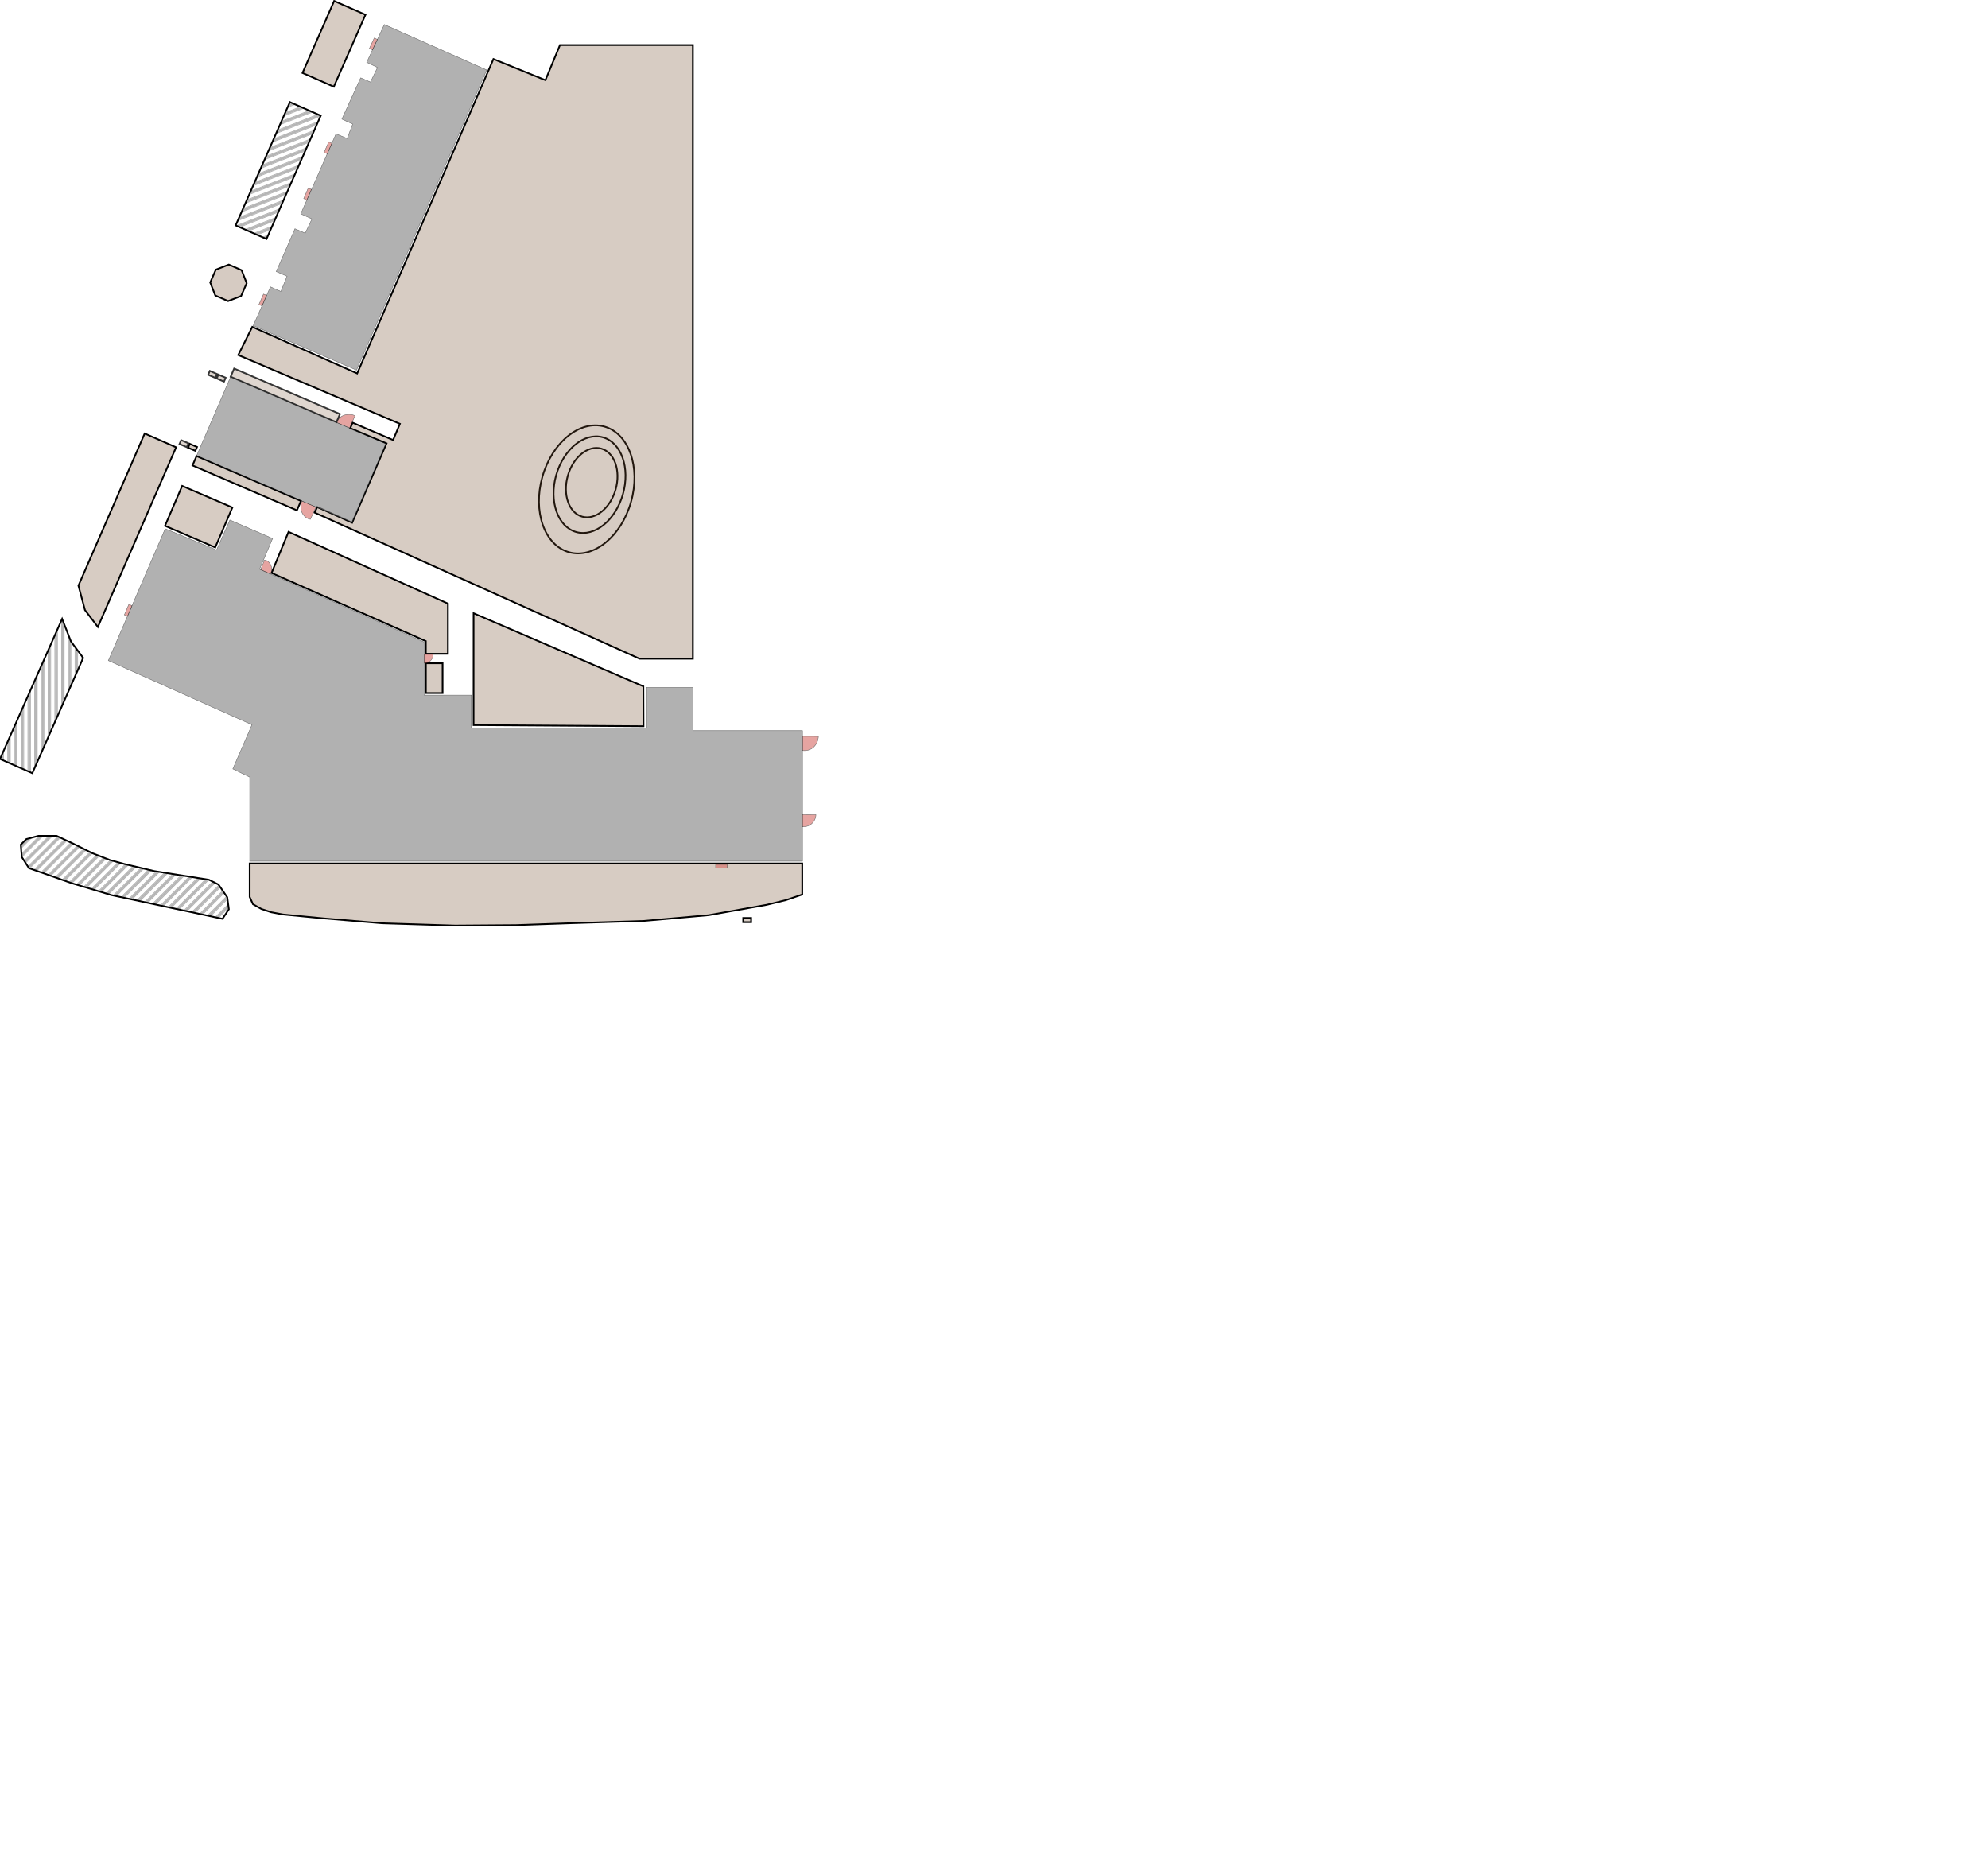
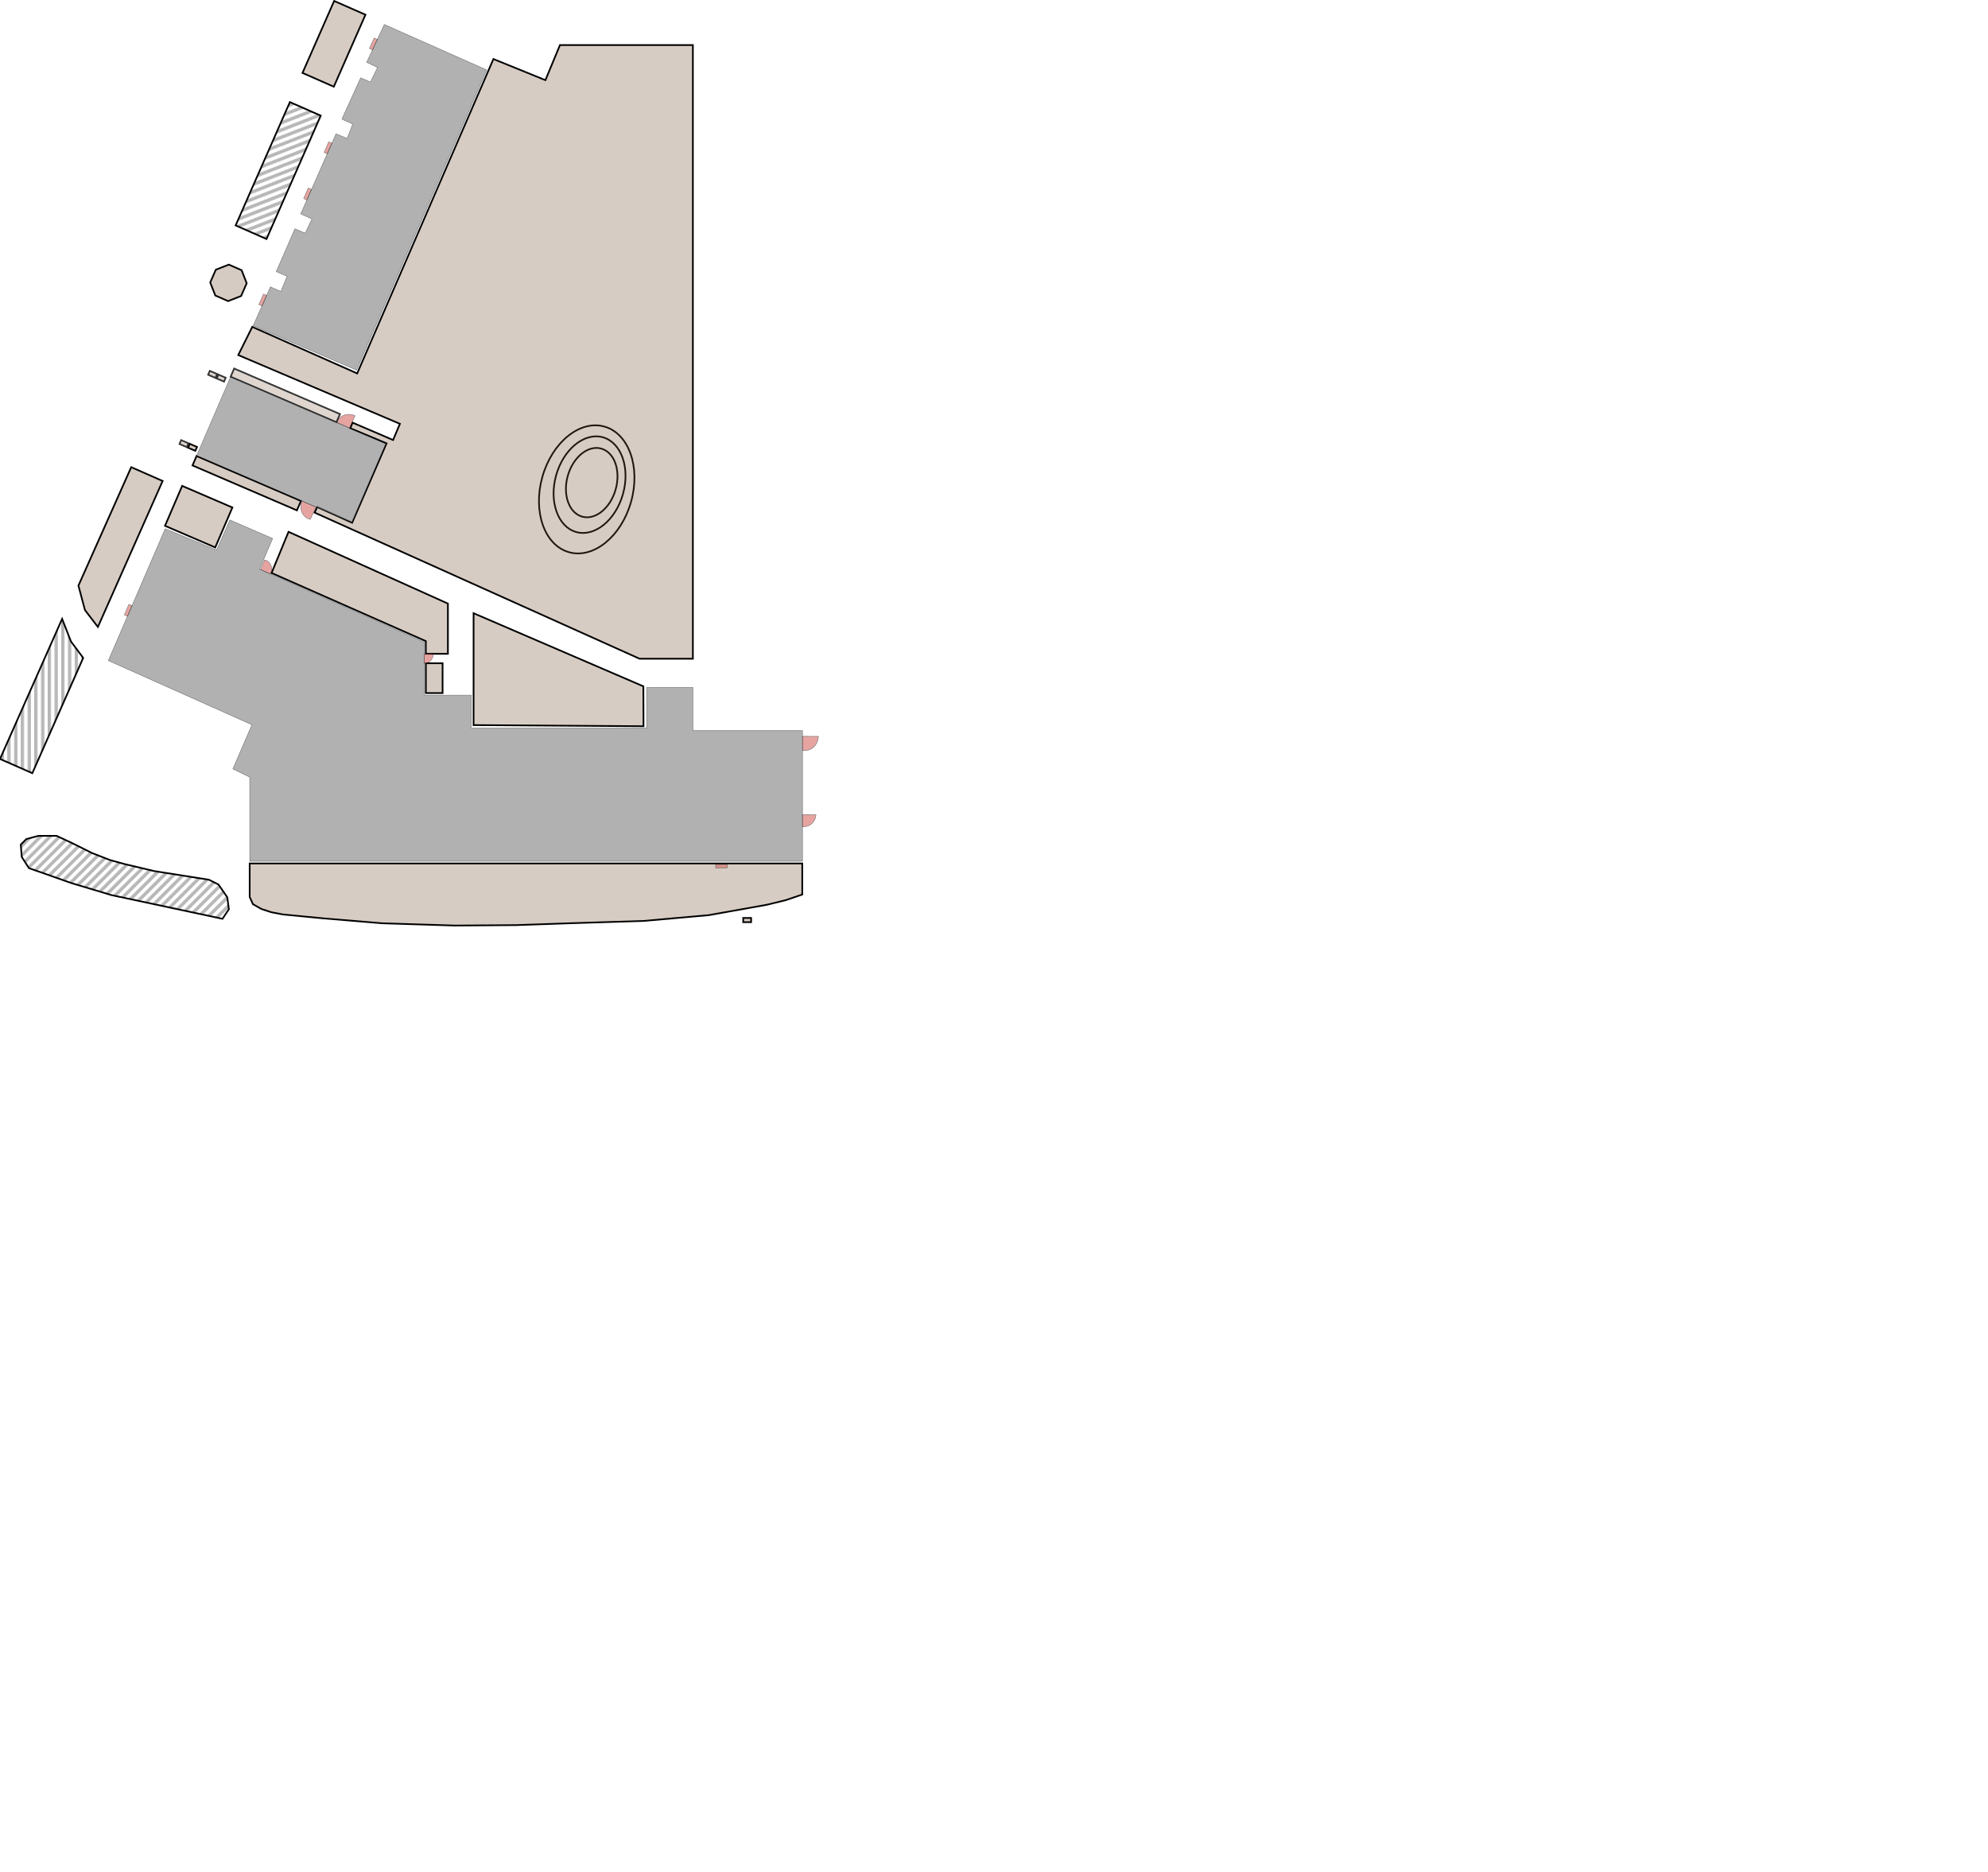
<svg xmlns="http://www.w3.org/2000/svg" xmlns:xlink="http://www.w3.org/1999/xlink" version="1.1" id="gardensvg">
  <defs id="defs29">
    <pattern xlink:href="#Strips1_1" preserveAspectRatio="xMidYMid" id="pattern10" patternTransform="matrix(1.414214,1.414214,-1.414214,1.414214,0,0)" x="0" y="0" />
    <pattern xlink:href="#Strips1_1" preserveAspectRatio="xMidYMid" id="pattern9" patternTransform="scale(2)" />
    <pattern xlink:href="#Strips1_1" preserveAspectRatio="xMidYMid" id="pattern2" patternTransform="matrix(1.414214,-1.414214,1.414214,1.414214,0,0)" x="0" y="0" />
    <pattern patternUnits="userSpaceOnUse" width="2" height="10" patternTransform="translate(0,0) scale(2,2)" preserveAspectRatio="xMidYMid" id="Strips1_1" style="fill:#b5b5b5">
      <rect style="stroke:none" x="0" y="-0.5" width="1" height="11" id="rect134" />
    </pattern>
  </defs>
  <g id="viewport" transform="translate(0,0.5696203)">
    <g id="layer2" style="display:inline;fill:#765032;fill-opacity:0.292;stroke:#000000;stroke-width:1;stroke-dasharray:none;stroke-opacity:1;vector-effect:non-scaling-stroke;-inkscape-stroke:hairline" transform="translate(-247.663,-14.17082)">
      <path style="display:inline;opacity:1;vector-effect:non-scaling-stroke;fill:url(#pattern9);fill-opacity:1;stroke:#000000;stroke-width:1;stroke-linecap:round;stroke-linejoin:miter;stroke-miterlimit:4;stroke-dasharray:none;stroke-opacity:1;-inkscape-stroke:hairline" d="m 247.663,464.235 36.889,-83.182 5.247,13.428 7.256,9.746 -30.194,68.452 z" id="rect5198-2-3" />
      <path style="opacity:1;vector-effect:non-scaling-stroke;fill:url(#pattern10);fill-opacity:1;fill-rule:evenodd;stroke:#000000;stroke-width:1;stroke-linecap:butt;stroke-linejoin:miter;stroke-dasharray:none;stroke-opacity:1;-inkscape-stroke:hairline" d="m 260.002,515.109 3.314,-3.314 7.102,-1.894 h 10.889 l 9.659,4.524 11.362,5.681 10.46,4.084 8.522,2.367 17.991,4.261 32.419,5.127 5.681,2.841 5.208,7.575 0.947,7.102 -3.787,5.681 -65.948,-14.084 -23.672,-7.102 -25.309,-8.908 -4.261,-6.628 z" id="path1197" />
      <rect style="display:inline;opacity:1;vector-effect:non-scaling-stroke;fill:url(#pattern2);fill-opacity:1;stroke:#000000;stroke-width:1;stroke-linecap:round;stroke-linejoin:miter;stroke-miterlimit:4;stroke-dasharray:none;stroke-opacity:1;-inkscape-stroke:hairline" id="rect5198" width="79.998" height="20.01" x="21.075" y="414.148" transform="rotate(-66.25851)" />
      <g id="g10" transform="translate(-20,-16)" style="vector-effect:non-scaling-stroke;-inkscape-stroke:hairline;stroke-width:1;stroke-dasharray:none">
        <ellipse style="display:inline;vector-effect:non-scaling-stroke;fill:none;fill-opacity:0.292;stroke:#000000;stroke-width:1;stroke-dasharray:none;stroke-opacity:1;-inkscape-stroke:hairline" id="path4-8" ry="29.22" rx="20.608" cy="137.457" cx="680.674" transform="matrix(0.9623277,0.2718921,-0.2713705,0.962475,0,0)" />
        <ellipse style="display:inline;vector-effect:non-scaling-stroke;fill:none;fill-opacity:0.292;stroke:#000000;stroke-width:1;stroke-dasharray:none;stroke-opacity:1;-inkscape-stroke:hairline" id="path4-87" ry="20.979" rx="14.775" cy="135.652" cx="681.525" transform="matrix(0.9622099,0.2723087,-0.2709551,0.962592,0,0)" />
        <ellipse style="opacity:1;vector-effect:non-scaling-stroke;fill:none;fill-opacity:0.292;stroke:#000000;stroke-width:1;stroke-dasharray:none;stroke-opacity:1;-inkscape-stroke:hairline" id="path4" ry="38.75" rx="27.353" cy="140.801" cx="679.843" transform="rotate(15.76136)" />
      </g>
      <path style="display:inline;opacity:1;vector-effect:non-scaling-stroke;fill:#765032;fill-opacity:0.292;fill-rule:evenodd;stroke:#000000;stroke-width:1;stroke-linecap:butt;stroke-linejoin:miter;stroke-dasharray:none;stroke-opacity:1;-inkscape-stroke:hairline" d="m 540.655,48.655 30.864,12.539 8.64,-20.831 h 78.92 V 404.731 h -31.641 l -192.985,-86.774 1.588,-3.324 20.714,9.332 20.432,-47.12 -21.541,-8.995 1.398,-3.289 24.027,10.297 4.047,-9.612 -95.989,-40.834 8.334,-16.731 62.285,27.647 40.454,-93.337 z" id="path5179" />
      <path id="path1192" style="opacity:1;vector-effect:non-scaling-stroke;fill:#765032;fill-opacity:0.292;fill-rule:evenodd;stroke:#000000;stroke-width:1;stroke-linecap:butt;stroke-linejoin:miter;stroke-dasharray:none;stroke-opacity:1;-inkscape-stroke:hairline" d="m 395.923,526.292 v 19.879 l 1.935,4.284 4.971,2.84 5.906,1.941 6.99,1.327 23.872,2.309 34.922,2.922 43.354,1.354 36.149,-0.259 32.66,-1.127 43.182,-1.356 38.624,-3.429 34.487,-6.159 11.38,-2.783 9.678,-3.314 V 526.292 Z" />
-       <path style="display:inline;opacity:1;vector-effect:non-scaling-stroke;fill:#765032;fill-opacity:0.292;stroke:#000000;stroke-width:1;stroke-linecap:round;stroke-linejoin:miter;stroke-miterlimit:4;stroke-dasharray:none;stroke-opacity:1;-inkscape-stroke:hairline" d="m 294.234,361.317 39.349,-90.329 18.647,8.202 -46.45,106.663 -7.666,-10.019 z" id="rect5198-2-0" />
+       <path style="display:inline;opacity:1;vector-effect:non-scaling-stroke;fill:#765032;fill-opacity:0.292;stroke:#000000;stroke-width:1;stroke-linecap:round;stroke-linejoin:miter;stroke-miterlimit:4;stroke-dasharray:none;stroke-opacity:1;-inkscape-stroke:hairline" d="m 294.234,361.317 31.349,-70.329 18.647,8.202 -38.45,86.663 -7.666,-10.019 z" id="rect5198-2-0" />
      <rect style="display:inline;opacity:1;vector-effect:non-scaling-stroke;fill:#765032;fill-opacity:0.292;stroke:#000000;stroke-width:1;stroke-linecap:round;stroke-linejoin:miter;stroke-miterlimit:4;stroke-dasharray:none;stroke-opacity:1;-inkscape-stroke:hairline" id="rect5198-2-1" width="46.682" height="20.308" x="119.942" y="414.031" transform="rotate(-66.25851)" />
      <path style="vector-effect:non-scaling-stroke;fill:#765032;fill-opacity:0.294;stroke:#000000;stroke-width:1;stroke-dasharray:none;stroke-opacity:1;-inkscape-stroke:hairline" id="path9" d="m 407.449,131.819 -7.722,3.013 -7.591,-3.33 -3.013,-7.722 3.33,-7.591 7.722,-3.013 7.591,3.33 3.013,7.722 z" transform="translate(-16.63265,57.54418)" />
      <rect style="display:inline;opacity:0.792;vector-effect:non-scaling-stroke;fill:#765032;fill-opacity:0.292;stroke:#000000;stroke-width:1;stroke-linecap:round;stroke-linejoin:miter;stroke-miterlimit:4;stroke-dasharray:none;stroke-opacity:1;-inkscape-stroke:hairline" id="rect5198-2-5-6" width="68.388" height="5.284" x="-515.465" y="-65.959" transform="rotate(-156.7215)" ry="0" />
      <rect style="display:inline;opacity:1;vector-effect:non-scaling-stroke;fill:#765032;fill-opacity:0.292;stroke:#000000;stroke-width:1;stroke-linecap:round;stroke-linejoin:miter;stroke-miterlimit:4;stroke-dasharray:none;stroke-opacity:1;-inkscape-stroke:hairline" id="rect5198-2-5" width="67.484" height="6.075" x="-514.587" y="-123.306" transform="rotate(-156.7215)" ry="0" />
      <rect style="display:inline;opacity:1;vector-effect:non-scaling-stroke;fill:#765032;fill-opacity:0.292;stroke:#000000;stroke-width:1;stroke-linecap:round;stroke-linejoin:miter;stroke-miterlimit:4;stroke-dasharray:none;stroke-opacity:1;-inkscape-stroke:hairline" id="rect5198-2-5-5" width="32.462" height="25.801" x="-478.722" y="-162.688" transform="rotate(-156.7215)" ry="0" />
      <path style="display:inline;opacity:1;vector-effect:non-scaling-stroke;fill:#765032;fill-opacity:0.292;fill-rule:evenodd;stroke:#000000;stroke-width:1;stroke-linecap:butt;stroke-linejoin:miter;stroke-dasharray:none;stroke-opacity:1;-inkscape-stroke:hairline" d="m 528.874,377.71 100.811,43.405 0.084,23.682 -100.906,-0.67 z" id="path5273" />
      <path style="display:inline;opacity:1;vector-effect:non-scaling-stroke;fill:#765032;fill-opacity:0.292;stroke:#000000;stroke-width:1;stroke-linecap:round;stroke-linejoin:miter;stroke-miterlimit:4;stroke-dasharray:none;stroke-opacity:1;-inkscape-stroke:hairline" d="m 500.505,394.262 -91.591,-40.455 10.074,-24.425 94.633,42.604 v 29.816 h -13.116 z" id="rect5198-2-5-5-0" />
      <rect style="vector-effect:non-scaling-stroke;fill:#765032;fill-opacity:0.294;stroke-width:1;-inkscape-stroke:hairline;stroke-dasharray:none" id="rect1" width="9.928" height="17.696" x="500.529" y="407.412" />
      <rect style="display:inline;opacity:0.792;vector-effect:non-scaling-stroke;fill:#765032;fill-opacity:0.292;stroke:#000000;stroke-width:1;stroke-linecap:round;stroke-linejoin:miter;stroke-miterlimit:4;stroke-dasharray:none;stroke-opacity:1;-inkscape-stroke:hairline" id="rect5198-2-5-62-6" width="4.7" height="2.498" x="-439.675" y="-114.656" transform="rotate(-156.7215)" ry="0" />
      <rect style="display:inline;opacity:0.792;vector-effect:non-scaling-stroke;fill:#765032;fill-opacity:0.292;stroke:#000000;stroke-width:1;stroke-linecap:round;stroke-linejoin:miter;stroke-miterlimit:4;stroke-dasharray:none;stroke-opacity:1;-inkscape-stroke:hairline" id="rect5198-2-5-62-1" width="4.7" height="2.498" x="-444.601" y="-70.18" transform="rotate(-156.7215)" ry="0" />
      <rect style="display:inline;opacity:0.792;vector-effect:non-scaling-stroke;fill:#765032;fill-opacity:0.292;stroke:#000000;stroke-width:1;stroke-linecap:round;stroke-linejoin:miter;stroke-miterlimit:4;stroke-dasharray:none;stroke-opacity:1;-inkscape-stroke:hairline" id="rect5198-2-5-62-6-8" width="4.7" height="2.498" x="-439.055" y="-70.172" transform="rotate(-156.7215)" ry="0" />
      <rect style="display:inline;vector-effect:non-scaling-stroke;fill:#765032;fill-opacity:0.292;stroke:#000000;stroke-width:1;stroke-linecap:round;stroke-linejoin:miter;stroke-miterlimit:4;stroke-dasharray:none;stroke-opacity:1;-inkscape-stroke:hairline" id="rect5198-2-5-62" width="4.7" height="2.498" x="-445.222" y="-114.665" transform="rotate(-156.7215)" ry="0" />
      <rect style="display:inline;vector-effect:non-scaling-stroke;fill:#765032;fill-opacity:0.292;stroke:#000000;stroke-width:1;stroke-linecap:round;stroke-linejoin:miter;stroke-miterlimit:4;stroke-dasharray:none;stroke-opacity:1;-inkscape-stroke:hairline" id="rect5198-2-5-62-8" width="4.7" height="2.498" x="-694.003" y="-560.729" transform="rotate(-179.9654)" ry="0" rx="2.7755576e-17" />
    </g>
    <g id="layer8" style="display:inline" transform="translate(-179.4557,-15.02486)">
      <rect style="display:inline;opacity:0.6;vector-effect:non-scaling-stroke;fill:#7d7d7d;fill-opacity:1;stroke:#000000;stroke-width:0.265;stroke-dasharray:none;stroke-opacity:1;-inkscape-stroke:hairline" id="rect2" width="100.487" height="50.935" x="447.116" y="65.876" transform="rotate(23.3038,-36.17438,-164.9523)" />
      <path style="display:inline;opacity:0.6;vector-effect:non-scaling-stroke;fill:#7d7d7d;fill-opacity:1;stroke:#000000;stroke-width:0.265;stroke-dasharray:none;stroke-opacity:1;-inkscape-stroke:hairline" d="m 345.757,327.548 -33.766,78.282 85.292,38.099 -11.359,26.212 10.036,4.878 v 49.939 h 328.195 l -0.001,-77.532 H 659.079 l 2.8e-4,-25.702 h -27.451 v 24.19 h -104.085 v -19.56 h -28.041 v -31.526 l -97.709,-43.287 7.734,-18.208 -25.355,-10.994 -7.925,17.813 z" id="path2" transform="translate(-68.20728,0.8540335)" />
      <path style="display:inline;opacity:0.6;vector-effect:non-scaling-stroke;fill:#7d7d7d;fill-opacity:1;stroke:#000000;stroke-width:0.265;stroke-dasharray:none;stroke-opacity:1;-inkscape-stroke:hairline" d="m 398.018,206.948 10.223,-23.019 6.181,2.74 3.697,-9.024 -6.426,-2.788 11.103,-25.419 6.091,2.619 4.009,-8.452 -6.648,-3.007 20.941,-47.534 6.604,2.753 3.304,-8.555 -6.426,-2.929 11.15,-24.521 5.811,2.504 4.205,-8.646 -6.426,-3.071 L 475.855,28.156 536.664,55.139 459.356,233.374 Z" id="path3" transform="translate(-68.20728,0.8540335)" />
      <path style="display:inline;opacity:0.6;vector-effect:non-scaling-stroke;fill:#d56862;fill-opacity:1;stroke:#000000;stroke-width:0.265;stroke-dasharray:none;stroke-opacity:1;-inkscape-stroke:hairline" d="m 655.947,498.124 7.985,0.033 c 0,0 0.162,2.9 -2.472,5.345 -2.311,2.145 -5.512,1.871 -5.512,1.871 z" id="path6" />
      <path style="display:inline;opacity:0.6;vector-effect:non-scaling-stroke;fill:#d56862;fill-opacity:1;stroke:#000000;stroke-width:0.265;stroke-dasharray:none;stroke-opacity:1;-inkscape-stroke:hairline" d="m 655.99,451.634 9.402,0.047 c 0,0 0.093,3.323 -2.457,6 -2.973,3.123 -6.945,2.362 -6.945,2.362 z" id="path7" />
      <path style="display:inline;opacity:0.6;vector-effect:non-scaling-stroke;fill:#d56862;fill-opacity:1;stroke:#000000;stroke-width:0.265;stroke-dasharray:none;stroke-opacity:1;-inkscape-stroke:hairline" d="m 367.049,315.54 -3.315,7.267 c 0,0 -3.267,-0.443 -4.865,-3.816 -1.811,-3.823 -0.086,-7.002 -0.086,-7.002 z" id="path5-2" />
      <path style="display:inline;opacity:0.6;vector-effect:non-scaling-stroke;fill:#d56862;fill-opacity:1;stroke:#000000;stroke-width:0.265;stroke-dasharray:none;stroke-opacity:1;-inkscape-stroke:hairline" d="m 387.01,268.568 3.255,-7.264 c 0,0 -2.803,-1.532 -6.35,-0.372 -4.021,1.315 -4.307,4.453 -4.307,4.453 z" id="path5-2-6" />
      <path style="display:inline;opacity:0.6;vector-effect:non-scaling-stroke;fill:#d56862;fill-opacity:1;stroke:#000000;stroke-width:0.265;stroke-dasharray:none;stroke-opacity:1;-inkscape-stroke:hairline" d="m 334.224,352.654 2.315,-5.67 c 0,0 2.292,0.084 3.662,2.858 1.48,2.998 -0.213,5.363 -0.213,5.363 z" id="path5" />
      <path style="display:inline;opacity:0.6;vector-effect:non-scaling-stroke;fill:#d56862;fill-opacity:1;stroke:#000000;stroke-width:0.23;stroke-dasharray:none;stroke-opacity:1;-inkscape-stroke:hairline" d="m 251.832,387.699 h 5.316 c 0,0 0.479,1.695 -1.243,3.758 -1.86,2.229 -4.073,1.717 -4.073,1.717 z" id="path5-8" transform="translate(179.4557,15.02486)" />
      <path style="display:inline;fill:#d56862;fill-opacity:1;stroke:#000000;stroke-width:0.265;stroke-dasharray:none;stroke-opacity:1;opacity:0.6;vector-effect:non-scaling-stroke;-inkscape-stroke:hairline" d="m 672.637,526.841 v 2.029 h 6.805 v -2.026 z" id="path8" transform="translate(-68.20728,0.8540338)" />
      <path style="display:inline;fill:#d56862;fill-opacity:1;stroke:#000000;stroke-width:0.265;stroke-dasharray:none;stroke-opacity:1;opacity:0.6;vector-effect:non-scaling-stroke;-inkscape-stroke:hairline" d="m 321.5,378.682 1.865,0.8 2.683,-6.254 -1.862,-0.799 z" id="path8-4" transform="translate(-68.20728,0.8540338)" />
      <path style="display:inline;fill:#d56862;fill-opacity:1;stroke:#000000;stroke-width:0.265;stroke-dasharray:none;stroke-opacity:1;opacity:0.6;vector-effect:non-scaling-stroke;-inkscape-stroke:hairline" d="m 401.389,194.439 1.857,0.816 2.737,-6.23 -1.855,-0.815 z" id="path8-4-2" transform="translate(-68.20728,0.8540338)" />
      <path style="display:inline;fill:#d56862;fill-opacity:1;stroke:#000000;stroke-width:0.265;stroke-dasharray:none;stroke-opacity:1;opacity:0.6;vector-effect:non-scaling-stroke;-inkscape-stroke:hairline" d="m 440.111,104.076 1.857,0.817 2.74,-6.228 -1.855,-0.816 z" id="path8-4-1" transform="translate(-68.20728,0.8540338)" />
      <path style="display:inline;fill:#d56862;fill-opacity:1;stroke:#000000;stroke-width:0.265;stroke-dasharray:none;stroke-opacity:1;opacity:0.6;vector-effect:non-scaling-stroke;-inkscape-stroke:hairline" d="m 467.016,42.328 1.84,0.855 2.869,-6.17 -1.837,-0.854 z" id="path8-4-1-7" transform="translate(-68.20728,0.8540338)" />
      <path style="display:inline;fill:#d56862;fill-opacity:1;stroke:#000000;stroke-width:0.265;stroke-dasharray:none;stroke-opacity:1;opacity:0.6;vector-effect:non-scaling-stroke;-inkscape-stroke:hairline" d="m 427.993,131.527 1.865,0.8 2.683,-6.254 -1.862,-0.799 z" id="path8-4-21" transform="translate(-68.20728,0.8540338)" />
    </g>
    <g id="plantlist" />
  </g>
</svg>
